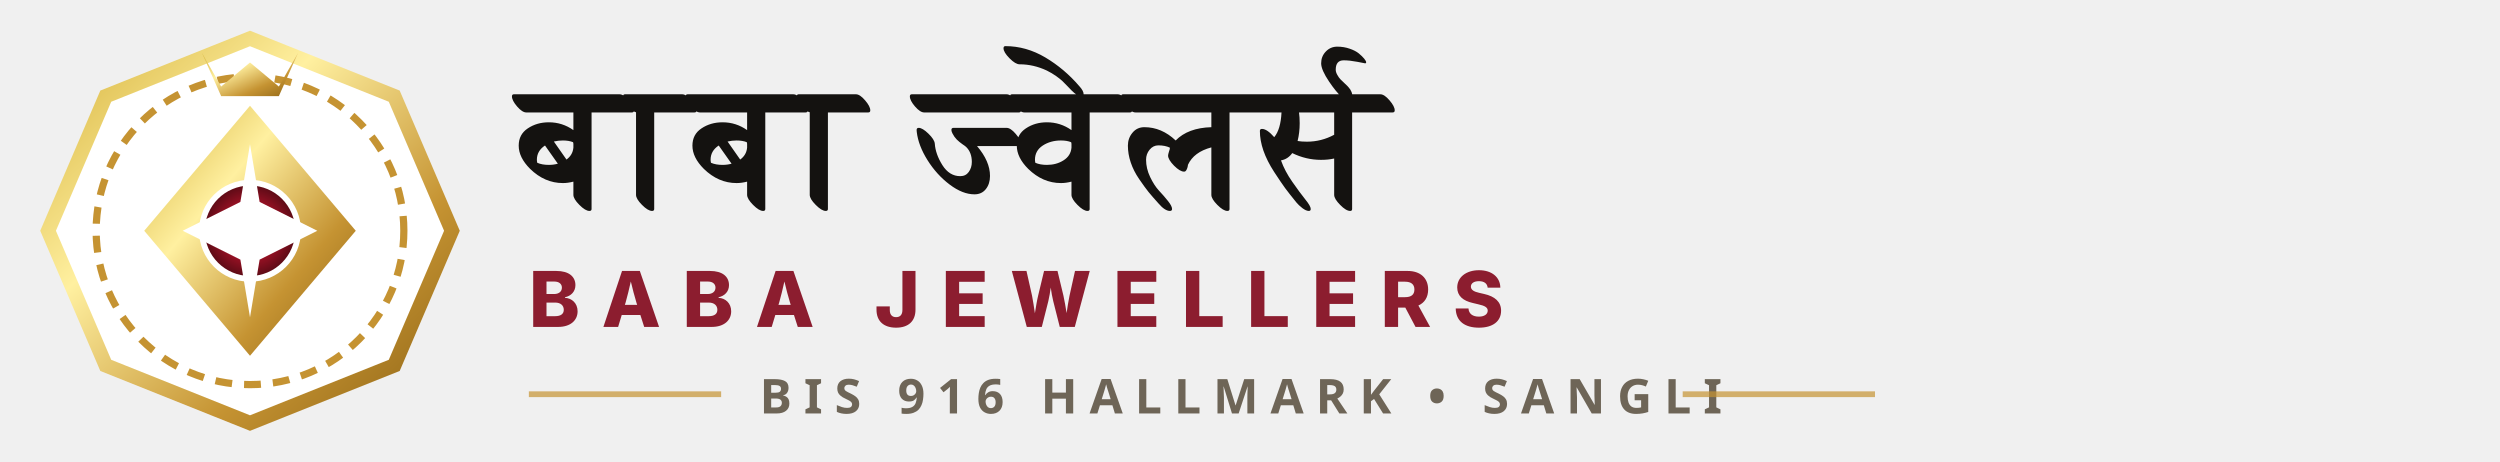
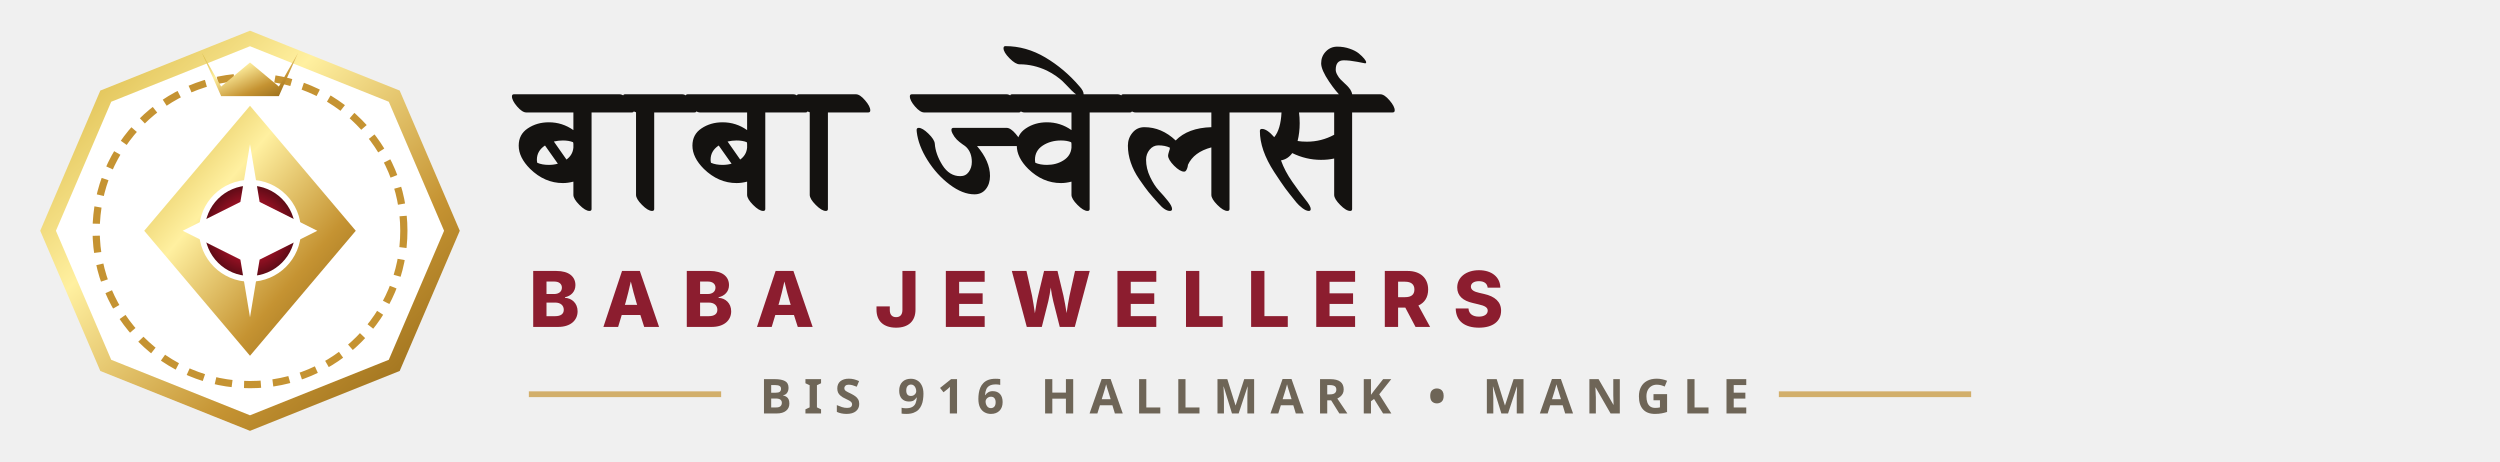
<svg xmlns="http://www.w3.org/2000/svg" viewBox="0 0 520 96" width="100%" height="100%">
  <defs>
    <linearGradient id="royalGold" x1="0%" y1="0%" x2="100%" y2="100%">
      <stop offset="0%" stop-color="#D4AF37" />
      <stop offset="35%" stop-color="#FFF0A0" />
      <stop offset="70%" stop-color="#C59332" />
      <stop offset="100%" stop-color="#8C6214" />
    </linearGradient>
    <radialGradient id="rubyGlow" cx="50%" cy="50%" r="50%">
      <stop offset="0%" stop-color="#E52B50" />
      <stop offset="60%" stop-color="#991124" />
      <stop offset="100%" stop-color="#550A14" />
    </radialGradient>
  </defs>
  <g transform="translate(10, 6)">
    <polygon points="42,2 72,14 84,42 72,70 42,82 12,70 0,42 12,14" fill="#FFFFFF" stroke="url(#royalGold)" stroke-width="3" />
    <circle cx="42" cy="42" r="32" fill="none" stroke="#C59332" stroke-width="1.5" stroke-dasharray="3.5,2.5" />
    <polygon points="42,16 64,42 42,68 20,42" fill="url(#royalGold)" />
    <circle cx="42" cy="42" r="10" fill="url(#rubyGlow)" stroke="#FFFFFF" stroke-width="1.2" />
    <path d="M42,24 L44,36 L56,42 L44,48 L42,60 L40,48 L28,42 L40,36 Z" fill="#FFFFFF" />
    <path d="M32,5 L36,12 L42,7 L48,12 L52,5 L48,14 L36,14 Z" fill="url(#royalGold)" />
  </g>
  <text x="108" y="42" font-family="'Rozha One', 'Playfair Display', Georgia, serif" font-size="36" font-weight="700" fill="#141210" letter-spacing="1.5">बाबा ज्वेलर्स</text>
  <text x="110" y="68" font-family="'Cinzel', 'Plus Jakarta Sans', -apple-system, sans-serif" font-size="16" font-weight="800" fill="#8C1D2F" letter-spacing="4.5">BABA JEWELLERS</text>
  <g transform="translate(110, 76)">
    <line x1="0" y1="6" x2="40" y2="6" stroke="#C59332" stroke-width="1.2" opacity="0.7" />
-     <text x="48" y="10" font-family="'Plus Jakarta Sans', sans-serif" font-size="10" font-weight="800" fill="#6E6557" letter-spacing="2.5">BIS 916 HALLMARK • SANGLI</text>
-     <line x1="240" y1="6" x2="280" y2="6" stroke="#C59332" stroke-width="1.2" opacity="0.7" />
+     <text x="48" y="10" font-family="'Plus Jakarta Sans', sans-serif" font-size="10" font-weight="800" fill="#6E6557" letter-spacing="2.5">BIS 916 HALLMARK • MANGLE</text>
+     <line x1="260" y1="6" x2="300" y2="6" stroke="#C59332" stroke-width="1.2" opacity="0.7" />
  </g>
</svg>
